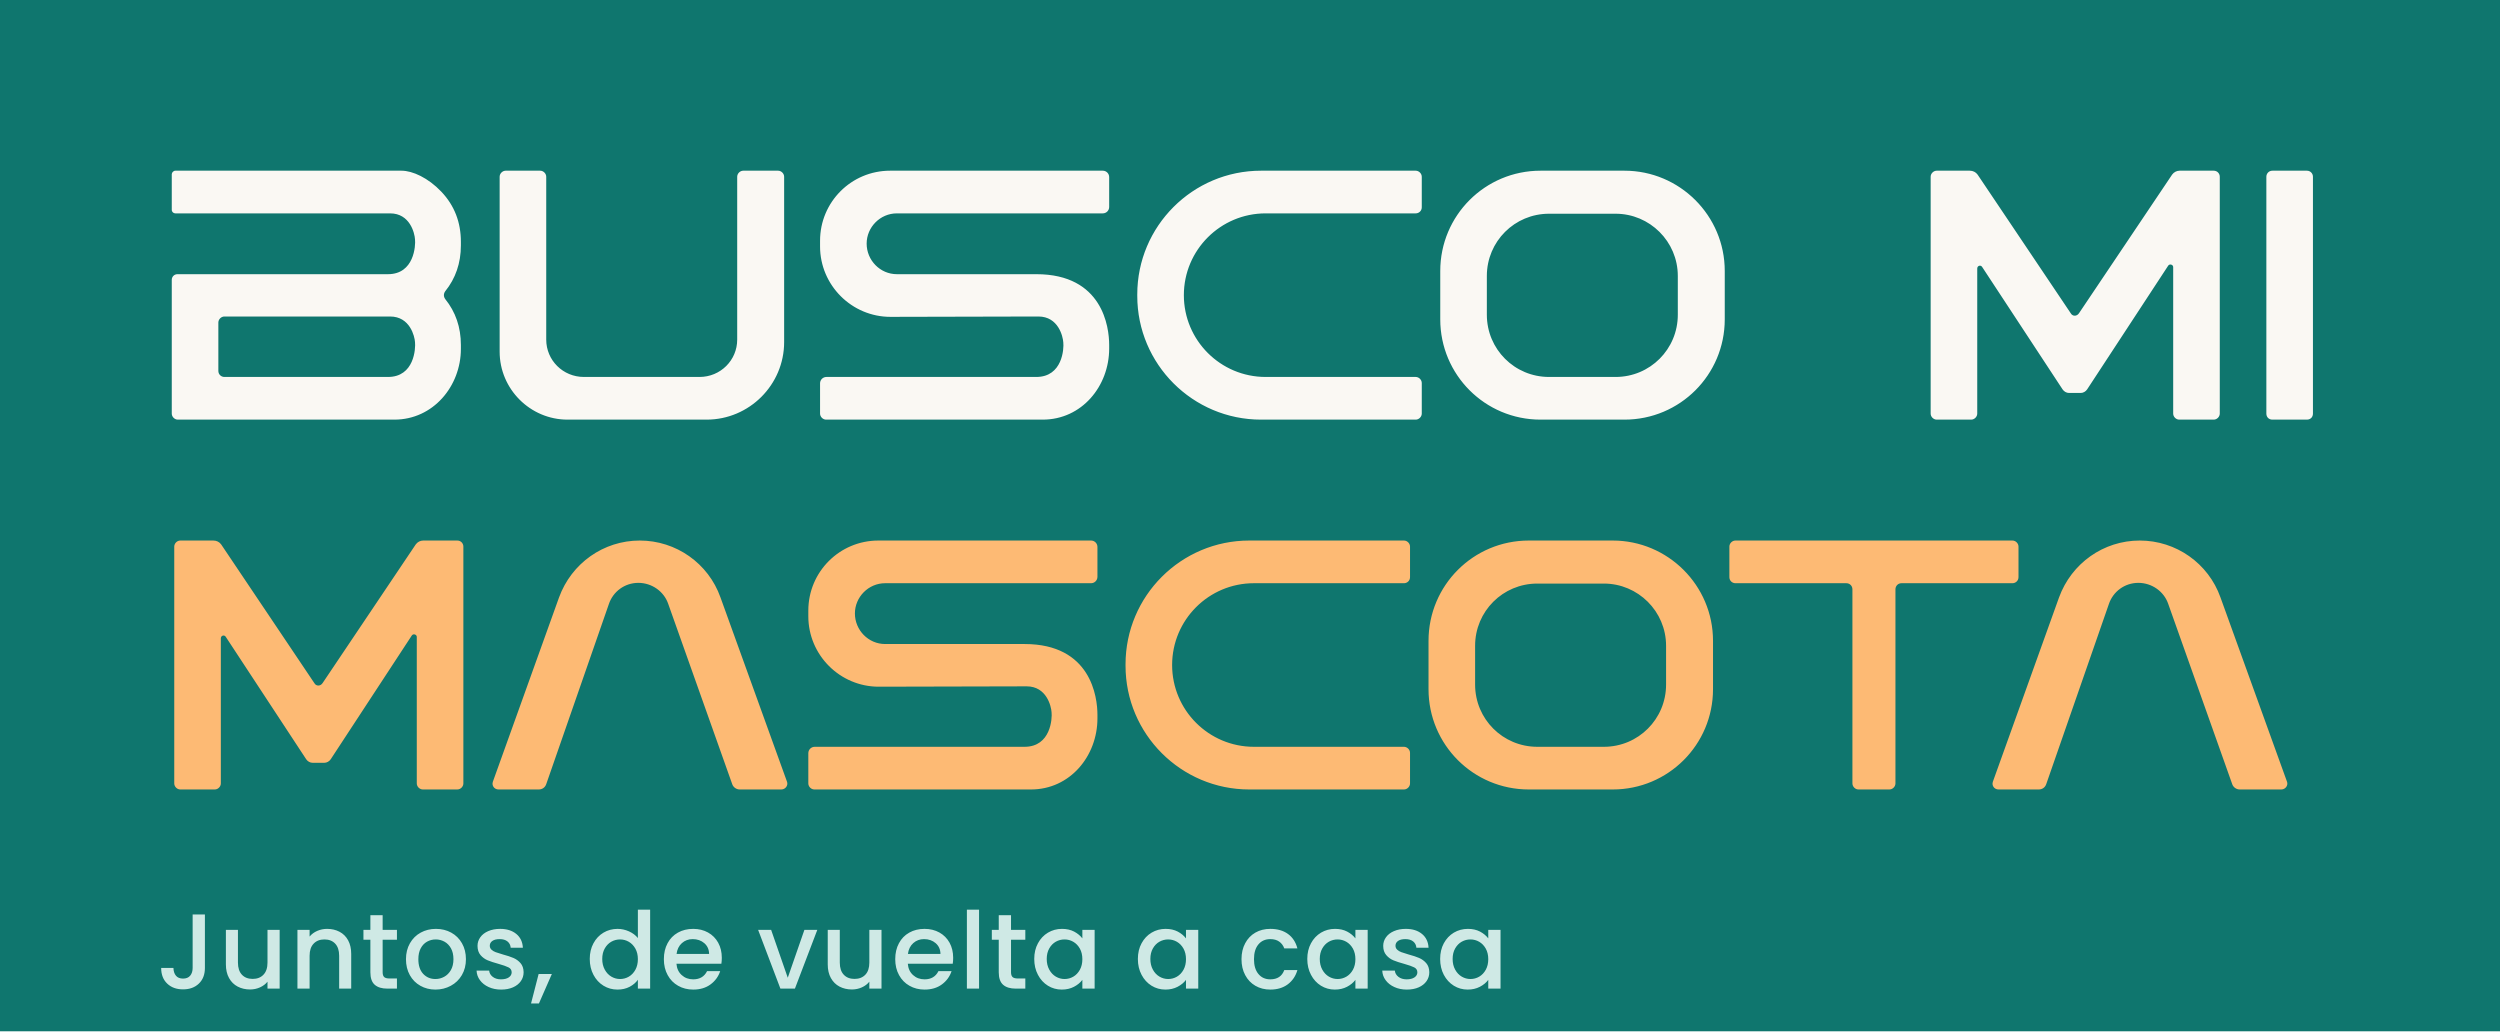
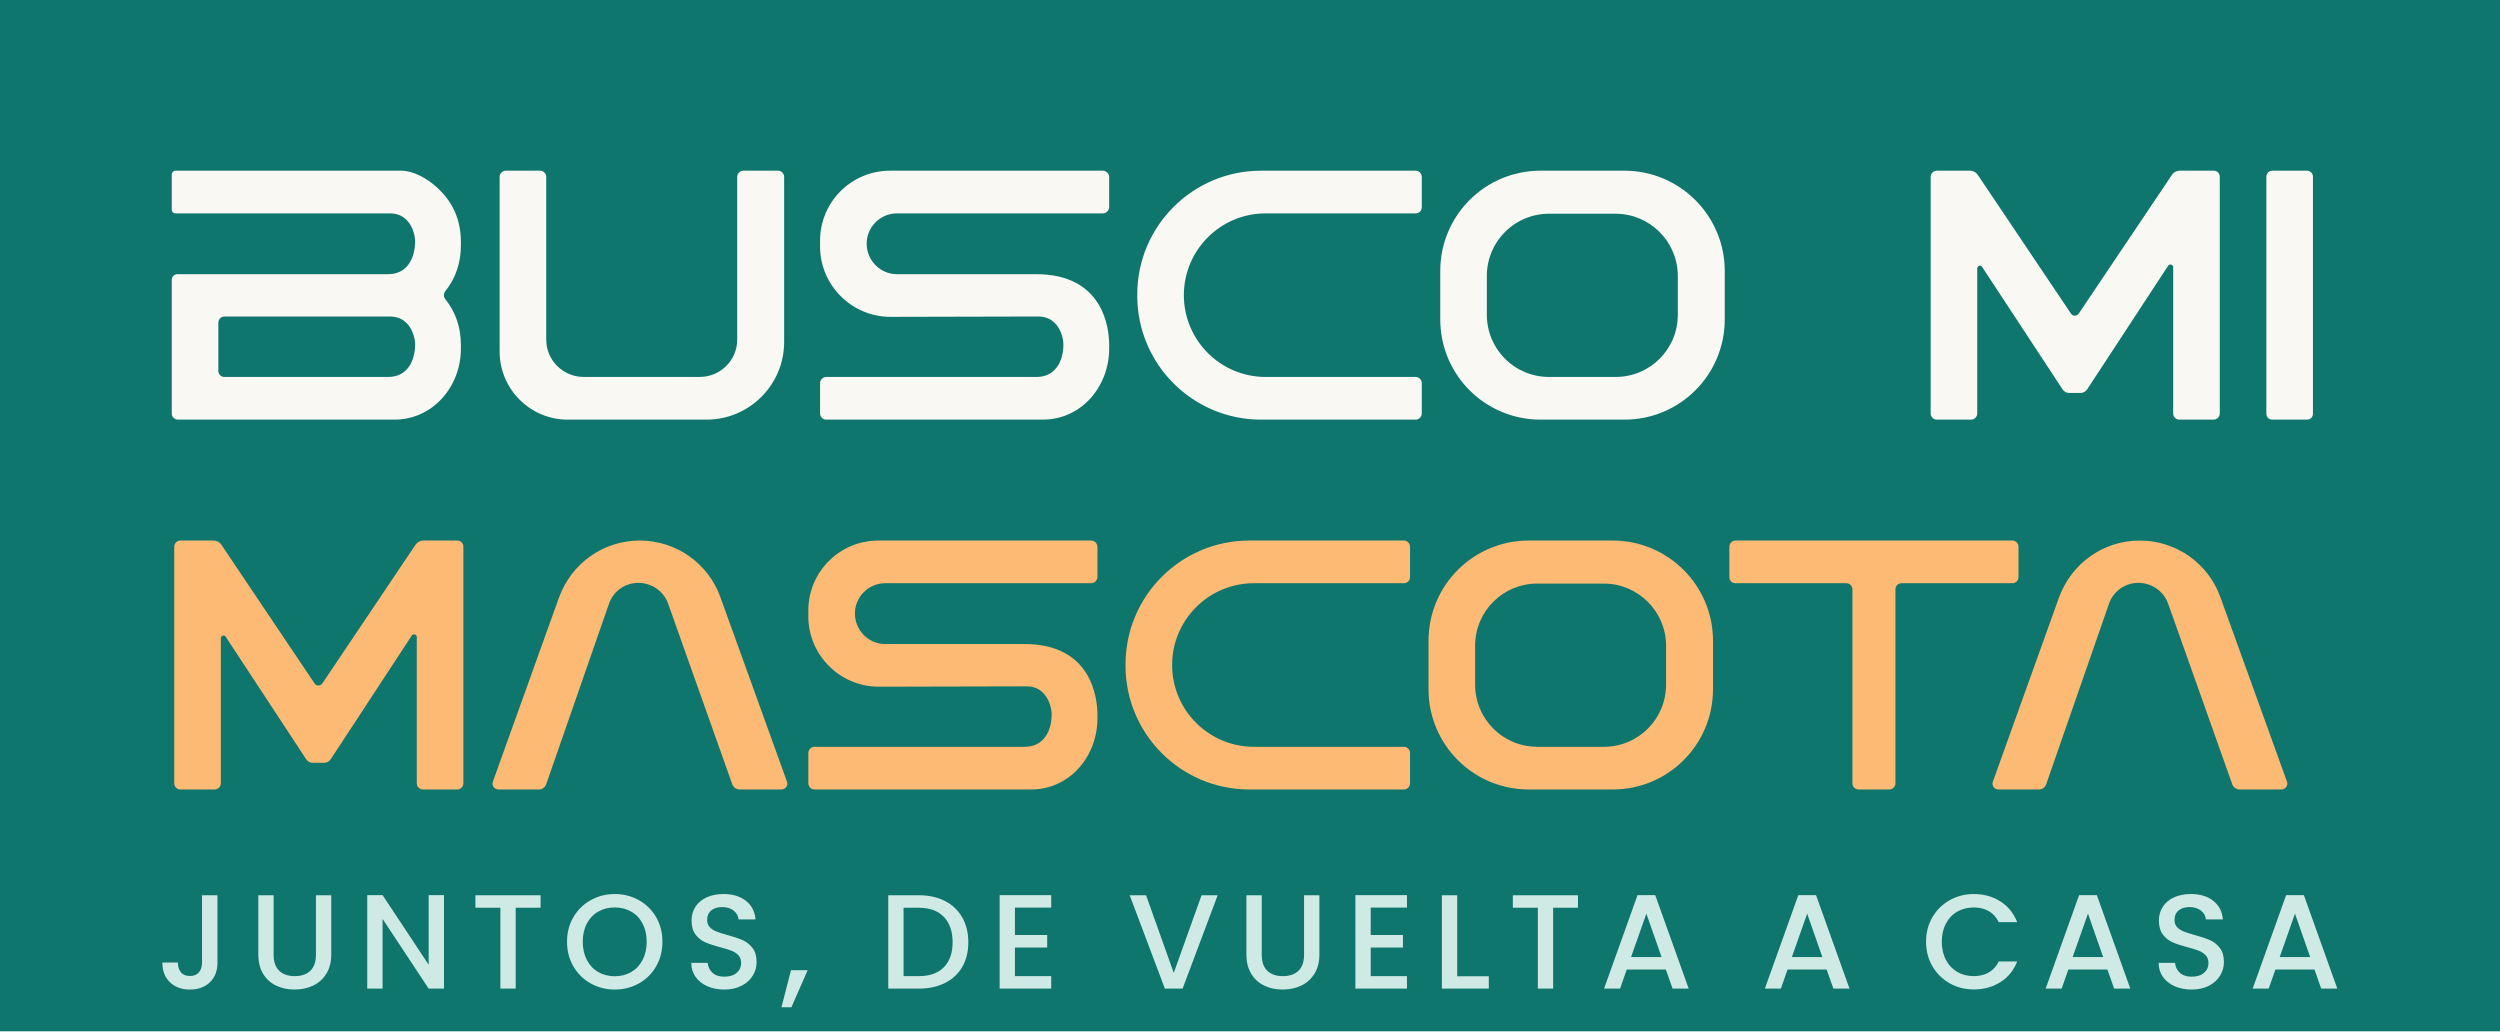
<svg xmlns="http://www.w3.org/2000/svg" viewBox="0 0 703 290" width="703" height="290" role="img" aria-label="Busco mi mascota. Juntos, de vuelta a casa">
  <rect width="703" height="290" fill="#0f766e" />
  <path fill="#faf8f3" d="M129.6 69L129.6 68C129.6 62.5 127.8 57.8 124.1 53.9C120.4 50 116 48 112.9 48L49.3 48C48.8 48 48.3 48.5 48.3 49L48.3 59C48.3 59.6 48.8 60 49.3 60L109.7 60C115.3 60 116.6 65.6 116.7 67.3C116.9 69 116.5 77.1 109.1 77.1L49.9 77.1C49 77.1 48.3 77.8 48.3 78.7L48.3 116.3C48.3 117.2 49.1 118 50 118L110.9 118C121.8 118 129.6 108.6 129.6 98.1L129.6 97C129.6 92 128.1 87.7 125.2 84.1C124.7 83.4 124.7 82.6 125.2 81.9C128.1 78.3 129.6 74 129.6 69M109.1 106L63.1 106C62.2 106 61.4 105.3 61.4 104.3L61.4 90.7C61.4 89.8 62.2 89 63.1 89L109.7 89C115.3 89 116.6 94.6 116.7 96.2C116.9 98 116.5 106 109.1 106M218.8 48L209 48C208.1 48 207.3 48.8 207.3 49.7L207.3 95.5C207.3 101.3 202.6 106 196.7 106L164.2 106C158.3 106 153.6 101.3 153.6 95.5L153.6 49.7C153.6 48.8 152.8 48 151.9 48L142.2 48C141.3 48 140.5 48.8 140.5 49.7L140.5 98.9C140.5 109.4 149.1 118 159.6 118L198.7 118C210.7 118 220.5 108.2 220.5 96.2L220.5 49.7C220.5 48.8 219.7 48 218.8 48M252.2 77.1C247.5 77.1 243.7 73.2 243.7 68.5C243.7 63.9 247.5 60 252.2 60L310.1 60C311.1 60 311.9 59.2 311.9 58.2L311.9 49.8C311.9 48.8 311.1 48 310.1 48L250.3 48C239.4 48 230.6 56.8 230.6 67.7L230.6 69.3C230.6 80.2 239.5 89.1 250.4 89.1L292 89C297.6 89 298.9 94.6 299 96.3C299.2 98 298.8 106 291.4 106L232.4 106C231.4 106 230.6 106.8 230.6 107.8L230.6 116.3C230.6 117.2 231.4 118 232.3 118L293.2 118C304.2 118 311.9 108.6 311.9 98L311.9 97C311.9 92 310.1 77.1 291.4 77.1M355.9 60L398.1 60C399 60 399.8 59.3 399.8 58.3L399.8 49.7C399.8 48.8 399 48 398.1 48L354.6 48C335.4 48 319.8 63.6 319.8 82.8L319.8 83.2C319.8 102.4 335.4 118 354.6 118L398.1 118C399 118 399.8 117.2 399.8 116.3L399.8 107.7C399.8 106.8 399 106 398.1 106L355.9 106C343.2 106 332.9 95.7 332.9 83C332.9 70.3 343.2 60 355.9 60M456.8 48L433.2 48C417.6 48 405 60.6 405 76.2L405 89.8C405 105.4 417.6 118 433.2 118L456.8 118C472.4 118 485 105.4 485 89.8L485 76.2C485 60.6 472.3 48 456.8 48M471.8 88.5C471.8 98.2 464 106 454.3 106L435.6 106C425.9 106 418.1 98.2 418.1 88.5L418.1 77.6C418.1 67.9 425.9 60.1 435.6 60.1L454.3 60.1C463.9 60.1 471.8 67.9 471.8 77.6M612.9 48C612.1 48 611.3 48.4 610.8 49.1L584.6 88.1C584 89 582.8 89 582.3 88.1L556.1 49.1C555.6 48.4 554.8 48 553.9 48L544.6 48C543.7 48 542.9 48.8 542.9 49.7L542.9 116.3C542.9 117.2 543.7 118 544.6 118L554.3 118C555.2 118 556 117.2 556 116.3L556 75.5C556 74.7 557 74.4 557.4 75.1L580 109.5C580.4 110.1 581.1 110.5 581.8 110.5L585.1 110.5C585.8 110.5 586.5 110.1 586.9 109.5L609.7 74.7C610.1 74.1 611.1 74.4 611.1 75.1L611.1 116.3C611.1 117.2 611.9 118 612.8 118L622.5 118C623.4 118 624.2 117.2 624.2 116.3L624.2 49.7C624.2 48.8 623.5 48 622.5 48M648.7 118C649.7 118 650.4 117.3 650.4 116.3L650.4 49.7C650.4 48.8 649.7 48 648.7 48L639 48C638 48 637.3 48.8 637.3 49.7L637.3 116.3C637.3 117.3 638 118 639 118" />
  <path fill="#fdba74" d="M119 152C118.2 152 117.4 152.4 116.9 153.1L90.7 192.1C90.1 193 88.9 193 88.4 192.1L62.2 153.1C61.7 152.4 60.9 152 60 152L50.7 152C49.8 152 49 152.8 49 153.7L49 220.3C49 221.2 49.8 222 50.7 222L60.4 222C61.3 222 62.1 221.2 62.1 220.3L62.1 179.5C62.1 178.7 63.1 178.4 63.5 179.1L86.1 213.5C86.5 214.1 87.2 214.5 87.9 214.5L91.2 214.5C91.9 214.5 92.6 214.1 93 213.5L115.8 178.7C116.2 178.1 117.2 178.4 117.2 179.1L117.2 220.3C117.2 221.2 118 222 118.9 222L128.6 222C129.5 222 130.3 221.2 130.3 220.3L130.3 153.7C130.3 152.8 129.6 152 128.6 152M221.3 219.8L202.6 168C199.2 158.4 190.1 152 179.9 152C169.7 152 160.7 158.4 157.2 168L138.6 219.8C138.2 220.9 139 222 140.2 222L151.5 222C152.5 222 153.3 221.4 153.6 220.5L171.2 169.9C172.4 166.3 175.7 163.9 179.5 163.9C183.3 163.9 186.7 166.3 187.9 169.8L205.9 220.5C206.2 221.4 207.1 222 208 222L219.7 222C220.9 222 221.7 220.8 221.3 219.8M248.9 181.1C244.2 181.1 240.4 177.2 240.4 172.5C240.4 167.9 244.2 164 248.9 164L306.8 164C307.8 164 308.6 163.2 308.6 162.2L308.6 153.8C308.6 152.8 307.8 152 306.8 152L247 152C236.1 152 227.3 160.8 227.3 171.7L227.3 173.3C227.3 184.2 236.2 193.1 247.1 193.1L288.7 193C294.3 193 295.6 198.6 295.7 200.3C295.9 202 295.5 210 288.1 210L229.1 210C228.1 210 227.3 210.8 227.3 211.8L227.3 220.3C227.3 221.2 228.1 222 229 222L289.9 222C300.9 222 308.6 212.6 308.6 202L308.6 201C308.6 196 306.8 181.1 288.1 181.1M352.6 164L394.8 164C395.7 164 396.5 163.3 396.5 162.3L396.5 153.7C396.5 152.8 395.7 152 394.8 152L351.3 152C332.1 152 316.5 167.6 316.5 186.8L316.5 187.2C316.5 206.4 332.1 222 351.3 222L394.8 222C395.7 222 396.5 221.2 396.5 220.3L396.5 211.7C396.5 210.8 395.7 210 394.8 210L352.6 210C339.9 210 329.6 199.7 329.6 187C329.6 174.3 339.9 164 352.6 164M453.5 152L429.9 152C414.3 152 401.7 164.6 401.7 180.2L401.7 193.8C401.7 209.4 414.3 222 429.9 222L453.5 222C469.1 222 481.7 209.4 481.7 193.8L481.7 180.2C481.7 164.6 469 152 453.5 152M468.5 192.5C468.5 202.2 460.7 210 451 210L432.3 210C422.6 210 414.8 202.2 414.8 192.5L414.8 181.6C414.8 171.9 422.6 164.1 432.3 164.1L451 164.1C460.6 164.1 468.5 171.9 468.5 181.6M488 152C487.1 152 486.3 152.8 486.3 153.7L486.3 162.3C486.3 163.3 487.1 164 488 164L519.2 164C520.2 164 520.9 164.8 520.9 165.7L520.9 220.3C520.9 221.2 521.7 222 522.6 222L531.3 222C532.2 222 533 221.2 533 220.3L533 165.7C533 164.8 533.7 164 534.7 164L565.9 164C566.8 164 567.6 163.3 567.6 162.3L567.6 153.7C567.6 152.8 566.8 152 565.9 152M643.1 219.8L624.4 168C621 158.4 611.9 152 601.7 152C591.5 152 582.5 158.4 579 168L560.4 219.8C560 220.9 560.8 222 562 222L573.3 222C574.3 222 575.1 221.4 575.4 220.5L593 169.9C594.2 166.3 597.5 163.9 601.3 163.9C605.1 163.9 608.5 166.3 609.7 169.8L627.7 220.5C628 221.4 628.9 222 629.8 222L641.5 222C642.7 222 643.5 220.8 643.1 219.8" />
-   <path fill="#cfe9e5" d="M54.17 257.15L57.62 257.15L57.62 272.18Q57.62 274.97 55.92 276.59Q54.23 278.21 51.47 278.21L51.47 278.21Q48.71 278.21 47.02 276.59Q45.32 274.97 45.32 272.18L45.32 272.18L48.77 272.18Q48.8 273.56 49.48 274.37Q50.15 275.18 51.47 275.18L51.47 275.18Q52.79 275.18 53.48 274.36Q54.17 273.53 54.17 272.18L54.17 272.18L54.17 257.15M75.22 261.47L78.64 261.47L78.64 278L75.22 278L75.22 276.05Q74.41 277.07 73.11 277.65Q71.8 278.24 70.33 278.24L70.33 278.24Q68.38 278.24 66.84 277.43Q65.29 276.62 64.41 275.03Q63.52 273.44 63.52 271.19L63.52 271.19L63.52 261.47L66.91 261.47L66.91 270.68Q66.91 272.9 68.02 274.08Q69.13 275.27 71.05 275.27L71.05 275.27Q72.97 275.27 74.09 274.08Q75.22 272.9 75.22 270.68L75.22 270.68L75.22 261.47M91.98 261.2Q93.93 261.2 95.47 262.01Q97.02 262.82 97.89 264.41Q98.76 266 98.76 268.25L98.76 268.25L98.76 278L95.37 278L95.37 268.76Q95.37 266.54 94.26 265.36Q93.15 264.17 91.23 264.17L91.23 264.17Q89.31 264.17 88.19 265.36Q87.06 266.54 87.06 268.76L87.06 268.76L87.06 278L83.64 278L83.64 261.47L87.06 261.47L87.06 263.36Q87.9 262.34 89.2 261.77Q90.51 261.2 91.98 261.2L91.98 261.2M111.62 264.26L107.6 264.26L107.6 273.41Q107.6 274.34 108.03 274.75Q108.47 275.15 109.52 275.15L109.52 275.15L111.62 275.15L111.62 278L108.92 278Q106.61 278 105.38 276.92Q104.15 275.84 104.15 273.41L104.15 273.41L104.15 264.26L102.2 264.26L102.2 261.47L104.15 261.47L104.15 257.36L107.6 257.36L107.6 261.47L111.62 261.47L111.62 264.26M122.44 278.27Q120.1 278.27 118.21 277.2Q116.32 276.14 115.24 274.2Q114.16 272.27 114.16 269.72L114.16 269.72Q114.16 267.2 115.27 265.25Q116.38 263.3 118.3 262.25Q120.22 261.2 122.59 261.2L122.59 261.2Q124.96 261.2 126.88 262.25Q128.8 263.3 129.91 265.25Q131.02 267.2 131.02 269.72L131.02 269.72Q131.02 272.24 129.88 274.19Q128.74 276.14 126.77 277.2Q124.81 278.27 122.44 278.27L122.44 278.27M122.44 275.3Q123.76 275.3 124.91 274.67Q126.07 274.04 126.79 272.78Q127.51 271.52 127.51 269.72L127.51 269.72Q127.51 267.92 126.82 266.68Q126.13 265.43 124.99 264.8Q123.85 264.17 122.53 264.17L122.53 264.17Q121.21 264.17 120.08 264.8Q118.96 265.43 118.3 266.68Q117.64 267.92 117.64 269.72L117.64 269.72Q117.64 272.39 119 273.85Q120.37 275.3 122.44 275.3L122.44 275.3M140.91 278.27Q138.96 278.27 137.41 277.56Q135.87 276.86 134.97 275.64Q134.07 274.43 134.01 272.93L134.01 272.93L137.55 272.93Q137.64 273.98 138.56 274.69Q139.47 275.39 140.85 275.39L140.85 275.39Q142.29 275.39 143.09 274.83Q143.88 274.28 143.88 273.41L143.88 273.41Q143.88 272.48 143 272.03Q142.11 271.58 140.19 271.04L140.19 271.04Q138.33 270.53 137.16 270.05Q135.99 269.57 135.13 268.58Q134.28 267.59 134.28 265.97L134.28 265.97Q134.28 264.65 135.06 263.56Q135.84 262.46 137.29 261.83Q138.75 261.2 140.64 261.2L140.64 261.2Q143.46 261.2 145.19 262.63Q146.91 264.05 147.03 266.51L147.03 266.51L143.61 266.51Q143.52 265.4 142.71 264.74Q141.9 264.08 140.52 264.08L140.52 264.08Q139.17 264.08 138.45 264.59Q137.73 265.1 137.73 265.94L137.73 265.94Q137.73 266.6 138.21 267.05Q138.69 267.5 139.38 267.75Q140.07 268.01 141.42 268.4L141.42 268.4Q143.22 268.88 144.38 269.38Q145.53 269.87 146.37 270.83Q147.21 271.79 147.24 273.38L147.24 273.38Q147.24 274.79 146.46 275.9Q145.68 277.01 144.25 277.64Q142.83 278.27 140.91 278.27L140.91 278.27M151.46 273.89L155.18 273.89L151.55 282.17L149.33 282.17L151.46 273.89M165.84 269.66Q165.84 267.17 166.88 265.25Q167.91 263.33 169.7 262.26Q171.48 261.2 173.67 261.2L173.67 261.2Q175.29 261.2 176.87 261.9Q178.44 262.61 179.37 263.78L179.37 263.78L179.37 255.8L182.82 255.8L182.82 278L179.37 278L179.37 275.51Q178.53 276.71 177.05 277.49Q175.56 278.27 173.64 278.27L173.64 278.27Q171.48 278.27 169.7 277.18Q167.91 276.08 166.88 274.12Q165.84 272.15 165.84 269.66L165.84 269.66M179.37 269.72Q179.37 268.01 178.67 266.75Q177.96 265.49 176.82 264.83Q175.68 264.17 174.36 264.17L174.36 264.17Q173.04 264.17 171.9 264.81Q170.76 265.46 170.06 266.7Q169.35 267.95 169.35 269.66L169.35 269.66Q169.35 271.37 170.06 272.66Q170.76 273.95 171.92 274.63Q173.07 275.3 174.36 275.3L174.36 275.3Q175.68 275.3 176.82 274.64Q177.96 273.98 178.67 272.7Q179.37 271.43 179.37 269.72L179.37 269.72M202.97 269.33Q202.97 270.26 202.85 271.01L202.85 271.01L190.22 271.01Q190.37 272.99 191.69 274.19Q193.01 275.39 194.93 275.39L194.93 275.39Q197.69 275.39 198.83 273.08L198.83 273.08L202.52 273.08Q201.77 275.36 199.81 276.81Q197.84 278.27 194.93 278.27L194.93 278.27Q192.56 278.27 190.69 277.2Q188.81 276.14 187.75 274.2Q186.68 272.27 186.68 269.72L186.68 269.72Q186.68 267.17 187.72 265.24Q188.75 263.3 190.63 262.25Q192.5 261.2 194.93 261.2L194.93 261.2Q197.27 261.2 199.1 262.22Q200.93 263.24 201.95 265.08Q202.97 266.93 202.97 269.33L202.97 269.33M190.25 268.25L199.4 268.25Q199.37 266.36 198.05 265.22Q196.73 264.08 194.78 264.08L194.78 264.08Q193.01 264.08 191.75 265.2Q190.49 266.33 190.25 268.25L190.25 268.25M216.84 261.47L221.52 274.94L226.2 261.47L229.83 261.47L223.53 278L219.45 278L213.18 261.47L216.84 261.47M244.46 261.47L247.88 261.47L247.88 278L244.46 278L244.46 276.05Q243.65 277.07 242.35 277.65Q241.04 278.24 239.57 278.24L239.57 278.24Q237.62 278.24 236.08 277.43Q234.53 276.62 233.65 275.03Q232.76 273.44 232.76 271.19L232.76 271.19L232.76 261.47L236.15 261.47L236.15 270.68Q236.15 272.9 237.26 274.08Q238.37 275.27 240.29 275.27L240.29 275.27Q242.21 275.27 243.34 274.08Q244.46 272.9 244.46 270.68L244.46 270.68L244.46 261.47M268.03 269.33Q268.03 270.26 267.91 271.01L267.91 271.01L255.28 271.01Q255.43 272.99 256.75 274.19Q258.07 275.39 259.99 275.39L259.99 275.39Q262.75 275.39 263.89 273.08L263.89 273.08L267.58 273.08Q266.83 275.36 264.87 276.81Q262.9 278.27 259.99 278.27L259.99 278.27Q257.62 278.27 255.75 277.2Q253.87 276.14 252.81 274.2Q251.74 272.27 251.74 269.72L251.74 269.72Q251.74 267.17 252.78 265.24Q253.81 263.3 255.69 262.25Q257.56 261.2 259.99 261.2L259.99 261.2Q262.33 261.2 264.16 262.22Q265.99 263.24 267.01 265.08Q268.03 266.93 268.03 269.33L268.03 269.33M255.31 268.25L264.46 268.25Q264.43 266.36 263.11 265.22Q261.79 264.08 259.84 264.08L259.84 264.08Q258.07 264.08 256.81 265.2Q255.55 266.33 255.31 268.25L255.31 268.25M271.89 255.8L275.31 255.8L275.31 278L271.89 278L271.89 255.8M288.32 264.26L284.3 264.26L284.3 273.41Q284.3 274.34 284.74 274.75Q285.17 275.15 286.22 275.15L286.22 275.15L288.32 275.15L288.32 278L285.62 278Q283.31 278 282.08 276.92Q280.85 275.84 280.85 273.41L280.85 273.41L280.85 264.26L278.9 264.26L278.9 261.47L280.85 261.47L280.85 257.36L284.3 257.36L284.3 261.47L288.32 261.47L288.32 264.26M290.83 269.66Q290.83 267.17 291.87 265.25Q292.9 263.33 294.69 262.26Q296.47 261.2 298.63 261.2L298.63 261.2Q300.58 261.2 302.04 261.96Q303.49 262.73 304.36 263.87L304.36 263.87L304.36 261.47L307.81 261.47L307.81 278L304.36 278L304.36 275.54Q303.49 276.71 301.99 277.49Q300.49 278.27 298.57 278.27L298.57 278.27Q296.44 278.27 294.67 277.18Q292.9 276.08 291.87 274.12Q290.83 272.15 290.83 269.66L290.83 269.66M304.36 269.72Q304.36 268.01 303.66 266.75Q302.95 265.49 301.81 264.83Q300.67 264.17 299.35 264.17L299.35 264.17Q298.03 264.17 296.89 264.81Q295.75 265.46 295.05 266.7Q294.34 267.95 294.34 269.66L294.34 269.66Q294.34 271.37 295.05 272.66Q295.75 273.95 296.91 274.63Q298.06 275.3 299.35 275.3L299.35 275.3Q300.67 275.3 301.81 274.64Q302.95 273.98 303.66 272.7Q304.36 271.43 304.36 269.72L304.36 269.72M319.97 269.66Q319.97 267.17 321.01 265.25Q322.04 263.33 323.83 262.26Q325.61 261.2 327.77 261.2L327.77 261.2Q329.72 261.2 331.18 261.96Q332.63 262.73 333.5 263.87L333.5 263.87L333.5 261.47L336.95 261.47L336.95 278L333.5 278L333.5 275.54Q332.63 276.71 331.13 277.49Q329.63 278.27 327.71 278.27L327.71 278.27Q325.58 278.27 323.81 277.18Q322.04 276.08 321.01 274.12Q319.97 272.15 319.97 269.66L319.97 269.66M333.5 269.72Q333.5 268.01 332.8 266.75Q332.09 265.49 330.95 264.83Q329.81 264.17 328.49 264.17L328.49 264.17Q327.17 264.17 326.03 264.81Q324.89 265.46 324.19 266.7Q323.48 267.95 323.48 269.66L323.48 269.66Q323.48 271.37 324.19 272.66Q324.89 273.95 326.05 274.63Q327.2 275.3 328.49 275.3L328.49 275.3Q329.81 275.3 330.95 274.64Q332.09 273.98 332.8 272.7Q333.5 271.43 333.5 269.72L333.5 269.72M349.11 269.72Q349.11 267.17 350.15 265.24Q351.18 263.3 353.01 262.25Q354.84 261.2 357.21 261.2L357.21 261.2Q360.21 261.2 362.18 262.63Q364.14 264.05 364.83 266.69L364.83 266.69L361.14 266.69Q360.69 265.46 359.7 264.77Q358.71 264.08 357.21 264.08L357.21 264.08Q355.11 264.08 353.87 265.56Q352.62 267.05 352.62 269.72L352.62 269.72Q352.62 272.39 353.87 273.89Q355.11 275.39 357.21 275.39L357.21 275.39Q360.18 275.39 361.14 272.78L361.14 272.78L364.83 272.78Q364.11 275.3 362.13 276.79Q360.15 278.27 357.21 278.27L357.21 278.27Q354.84 278.27 353.01 277.2Q351.18 276.14 350.15 274.2Q349.11 272.27 349.11 269.72L349.11 269.72M367.61 269.66Q367.61 267.17 368.65 265.25Q369.68 263.33 371.47 262.26Q373.25 261.2 375.41 261.2L375.41 261.2Q377.36 261.2 378.82 261.96Q380.27 262.73 381.14 263.87L381.14 263.87L381.14 261.47L384.59 261.47L384.59 278L381.14 278L381.14 275.54Q380.27 276.71 378.77 277.49Q377.27 278.27 375.35 278.27L375.35 278.27Q373.22 278.27 371.45 277.18Q369.68 276.08 368.65 274.12Q367.61 272.15 367.61 269.66L367.61 269.66M381.14 269.72Q381.14 268.01 380.44 266.75Q379.73 265.49 378.59 264.83Q377.45 264.17 376.13 264.17L376.13 264.17Q374.81 264.17 373.67 264.81Q372.53 265.46 371.83 266.7Q371.12 267.95 371.12 269.66L371.12 269.66Q371.12 271.37 371.83 272.66Q372.53 273.95 373.69 274.63Q374.84 275.3 376.13 275.3L376.13 275.3Q377.45 275.3 378.59 274.64Q379.73 273.98 380.44 272.7Q381.14 271.43 381.14 269.72L381.14 269.72M395.59 278.27Q393.64 278.27 392.1 277.56Q390.55 276.86 389.65 275.64Q388.75 274.43 388.69 272.93L388.69 272.93L392.23 272.93Q392.32 273.98 393.24 274.69Q394.15 275.39 395.53 275.39L395.53 275.39Q396.97 275.39 397.77 274.83Q398.56 274.28 398.56 273.41L398.56 273.41Q398.56 272.48 397.68 272.03Q396.79 271.58 394.87 271.04L394.87 271.04Q393.01 270.53 391.84 270.05Q390.67 269.57 389.82 268.58Q388.96 267.59 388.96 265.97L388.96 265.97Q388.96 264.65 389.74 263.56Q390.52 262.46 391.98 261.83Q393.43 261.2 395.32 261.2L395.32 261.2Q398.14 261.2 399.87 262.63Q401.59 264.05 401.71 266.51L401.71 266.51L398.29 266.51Q398.2 265.4 397.39 264.74Q396.58 264.08 395.2 264.08L395.2 264.08Q393.85 264.08 393.13 264.59Q392.41 265.1 392.41 265.94L392.41 265.94Q392.41 266.6 392.89 267.05Q393.37 267.5 394.06 267.75Q394.75 268.01 396.1 268.4L396.1 268.4Q397.9 268.88 399.06 269.38Q400.21 269.87 401.05 270.83Q401.89 271.79 401.92 273.38L401.92 273.38Q401.92 274.79 401.14 275.9Q400.36 277.01 398.94 277.64Q397.51 278.27 395.59 278.27L395.59 278.27M404.97 269.66Q404.97 267.17 406 265.25Q407.04 263.33 408.82 262.26Q410.61 261.2 412.77 261.2L412.77 261.2Q414.72 261.2 416.18 261.96Q417.63 262.73 418.5 263.87L418.5 263.87L418.5 261.47L421.95 261.47L421.95 278L418.5 278L418.5 275.54Q417.63 276.71 416.13 277.49Q414.63 278.27 412.71 278.27L412.71 278.27Q410.58 278.27 408.81 277.18Q407.04 276.08 406 274.12Q404.97 272.15 404.97 269.66L404.97 269.66M418.5 269.72Q418.5 268.01 417.8 266.75Q417.09 265.49 415.95 264.83Q414.81 264.17 413.49 264.17L413.49 264.17Q412.17 264.17 411.03 264.81Q409.89 265.46 409.19 266.7Q408.48 267.95 408.48 269.66L408.48 269.66Q408.48 271.37 409.19 272.66Q409.89 273.95 411.05 274.63Q412.2 275.3 413.49 275.3L413.49 275.3Q414.81 275.3 415.95 274.64Q417.09 273.98 417.8 272.7Q418.5 271.43 418.5 269.72L418.5 269.72" />
+   <path fill="#cfe9e5" d="M56.81 251.74L61.15 251.74L61.15 270.67Q61.15 274.18 59.02 276.22Q56.88 278.26 53.41 278.26L53.41 278.26Q49.93 278.26 47.8 276.22Q45.66 274.18 45.66 270.67L45.66 270.67L50.01 270.67Q50.04 272.41 50.89 273.43Q51.74 274.45 53.41 274.45L53.41 274.45Q55.07 274.45 55.94 273.41Q56.81 272.37 56.81 270.67L56.81 270.67L56.81 251.74M72.64 251.74L76.94 251.74L76.94 268.48Q76.94 271.46 78.51 272.98Q80.08 274.49 82.87 274.49L82.87 274.49Q85.71 274.49 87.27 272.98Q88.84 271.46 88.84 268.48L88.84 268.48L88.84 251.74L93.15 251.74L93.15 268.4Q93.15 271.62 91.75 273.84Q90.35 276.07 88.01 277.17Q85.67 278.26 82.84 278.26L82.84 278.26Q80 278.26 77.68 277.17Q75.36 276.07 74 273.84Q72.64 271.62 72.64 268.4L72.64 268.4L72.64 251.74M124.85 251.71L124.85 278L120.54 278L107.58 258.39L107.58 278L103.27 278L103.27 251.71L107.58 251.71L120.54 271.28L120.54 251.71L124.85 251.71M133.69 251.74L152.01 251.74L152.01 255.26L145.02 255.26L145.02 278L140.71 278L140.71 255.26L133.69 255.26L133.69 251.74M172.86 278.26Q169.2 278.26 166.12 276.55Q163.04 274.83 161.24 271.75Q159.45 268.67 159.45 264.82L159.45 264.82Q159.45 260.96 161.24 257.9Q163.04 254.84 166.12 253.12Q169.2 251.4 172.86 251.4L172.86 251.4Q176.56 251.4 179.64 253.12Q182.72 254.84 184.5 257.9Q186.27 260.96 186.27 264.82L186.27 264.82Q186.27 268.67 184.5 271.75Q182.72 274.83 179.64 276.55Q176.56 278.26 172.86 278.26L172.86 278.26M172.86 274.52Q175.47 274.52 177.51 273.33Q179.55 272.14 180.7 269.93Q181.85 267.72 181.85 264.82L181.85 264.82Q181.85 261.91 180.7 259.72Q179.55 257.52 177.51 256.35Q175.47 255.18 172.86 255.18L172.86 255.18Q170.25 255.18 168.21 256.35Q166.17 257.52 165.02 259.72Q163.87 261.91 163.87 264.82L163.87 264.82Q163.87 267.72 165.02 269.93Q166.17 272.14 168.21 273.33Q170.25 274.52 172.86 274.52L172.86 274.52M203.69 278.26Q201.04 278.26 198.93 277.34Q196.81 276.41 195.6 274.71Q194.39 273.01 194.39 270.75L194.39 270.75L199 270.75Q199.16 272.45 200.35 273.54Q201.54 274.64 203.69 274.64L203.69 274.64Q205.92 274.64 207.16 273.56Q208.41 272.48 208.41 270.78L208.41 270.78Q208.41 269.46 207.64 268.63Q206.86 267.8 205.71 267.35Q204.56 266.89 202.52 266.36L202.52 266.36Q199.95 265.68 198.34 264.99Q196.74 264.29 195.6 262.81Q194.47 261.34 194.47 258.88L194.47 258.88Q194.47 256.62 195.6 254.92Q196.74 253.22 198.78 252.31Q200.82 251.4 203.5 251.4L203.5 251.4Q207.32 251.4 209.75 253.31Q212.19 255.22 212.45 258.54L212.45 258.54L207.69 258.54Q207.58 257.11 206.33 256.09Q205.09 255.07 203.05 255.07L203.05 255.07Q201.2 255.07 200.02 256.01Q198.85 256.96 198.85 258.73L198.85 258.73Q198.85 259.94 199.59 260.72Q200.33 261.49 201.46 261.94Q202.59 262.4 204.56 262.93L204.56 262.93Q207.16 263.64 208.81 264.36Q210.45 265.08 211.6 266.57Q212.76 268.06 212.76 270.56L212.76 270.56Q212.76 272.56 211.68 274.34Q210.6 276.11 208.54 277.19Q206.48 278.26 203.69 278.26L203.69 278.26M222.43 272.82L227.11 272.82L222.54 283.25L219.74 283.25L222.43 272.82M258.35 251.74Q262.55 251.74 265.7 253.35Q268.86 254.96 270.57 257.96Q272.29 260.96 272.29 264.97L272.29 264.97Q272.29 268.97 270.57 271.92Q268.86 274.86 265.7 276.43Q262.55 278 258.35 278L258.35 278L249.78 278L249.78 251.74L258.35 251.74M258.35 274.49Q262.96 274.49 265.42 271.99Q267.87 269.5 267.87 264.97L267.87 264.97Q267.87 260.4 265.42 257.83Q262.96 255.26 258.35 255.26L258.35 255.26L254.08 255.26L254.08 274.49L258.35 274.49M295.6 255.22L285.4 255.22L285.4 262.93L294.47 262.93L294.47 266.44L285.4 266.44L285.4 274.49L295.6 274.49L295.6 278L281.1 278L281.1 251.71L295.6 251.71L295.6 255.22M337.88 251.74L342.41 251.74L332.55 278L327.56 278L317.67 251.74L322.27 251.74L330.06 273.58L337.88 251.74M350.49 251.74L354.8 251.74L354.8 268.48Q354.8 271.46 356.37 272.98Q357.94 274.49 360.73 274.49L360.73 274.49Q363.57 274.49 365.13 272.98Q366.7 271.46 366.7 268.48L366.7 268.48L366.7 251.74L371.01 251.74L371.01 268.4Q371.01 271.62 369.61 273.84Q368.21 276.07 365.87 277.17Q363.53 278.26 360.69 278.26L360.69 278.26Q357.86 278.26 355.54 277.17Q353.21 276.07 351.85 273.84Q350.49 271.62 350.49 268.4L350.49 268.4L350.49 251.74M395.64 255.22L385.44 255.22L385.44 262.93L394.51 262.93L394.51 266.44L385.44 266.44L385.44 274.49L395.64 274.49L395.64 278L381.13 278L381.13 251.71L395.64 251.71L395.64 255.22M409.77 251.74L409.77 274.52L418.65 274.52L418.65 278L405.46 278L405.46 251.74L409.77 251.74M425.41 251.74L443.73 251.74L443.73 255.26L436.74 255.26L436.74 278L432.44 278L432.44 255.26L425.41 255.26L425.41 251.74M470.33 278L468.44 272.64L457.44 272.64L455.56 278L451.06 278L460.47 251.71L465.45 251.71L474.86 278L470.33 278M458.65 269.12L467.23 269.12L462.96 256.92L458.65 269.12M515.55 278L513.66 272.64L502.66 272.64L500.78 278L496.28 278L505.69 251.71L510.67 251.71L520.08 278L515.55 278M503.87 269.12L512.45 269.12L508.18 256.92L503.87 269.12M541.61 264.82Q541.61 260.96 543.41 257.9Q545.2 254.84 548.28 253.12Q551.36 251.4 555.03 251.4L555.03 251.4Q559.22 251.4 562.49 253.46Q565.75 255.52 567.23 259.3L567.23 259.3L562.05 259.3Q561.03 257.22 559.22 256.2Q557.41 255.18 555.03 255.18L555.03 255.18Q552.42 255.18 550.38 256.35Q548.34 257.52 547.19 259.72Q546.03 261.91 546.03 264.82L546.03 264.82Q546.03 267.72 547.19 269.92Q548.34 272.11 550.38 273.3Q552.42 274.49 555.03 274.49L555.03 274.49Q557.41 274.49 559.22 273.47Q561.03 272.45 562.05 270.37L562.05 270.37L567.23 270.37Q565.75 274.15 562.49 276.19Q559.22 278.23 555.03 278.23L555.03 278.23Q551.32 278.23 548.26 276.51Q545.2 274.79 543.41 271.73Q541.61 268.67 541.61 264.82L541.61 264.82M594.5 278L592.61 272.64L581.62 272.64L579.73 278L575.24 278L584.64 251.71L589.63 251.71L599.04 278L594.5 278M582.83 269.12L591.41 269.12L587.14 256.92L582.83 269.12M616.3 278.26Q613.66 278.26 611.54 277.34Q609.43 276.41 608.22 274.71Q607.01 273.01 607.01 270.75L607.01 270.75L611.62 270.75Q611.77 272.45 612.96 273.54Q614.15 274.64 616.3 274.64L616.3 274.64Q618.53 274.64 619.78 273.56Q621.02 272.48 621.02 270.78L621.02 270.78Q621.02 269.46 620.25 268.63Q619.48 267.8 618.32 267.35Q617.17 266.89 615.13 266.36L615.13 266.36Q612.56 265.68 610.96 264.99Q609.35 264.29 608.22 262.81Q607.08 261.34 607.08 258.88L607.08 258.88Q607.08 256.62 608.22 254.92Q609.35 253.22 611.39 252.31Q613.43 251.4 616.11 251.4L616.11 251.4Q619.93 251.4 622.37 253.31Q624.8 255.22 625.07 258.54L625.07 258.54L620.31 258.54Q620.19 257.11 618.95 256.09Q617.7 255.07 615.66 255.07L615.66 255.07Q613.81 255.07 612.64 256.01Q611.47 256.96 611.47 258.73L611.47 258.73Q611.47 259.94 612.2 260.72Q612.94 261.49 614.07 261.94Q615.21 262.4 617.17 262.93L617.17 262.93Q619.78 263.64 621.42 264.36Q623.06 265.08 624.22 266.57Q625.37 268.06 625.37 270.56L625.37 270.56Q625.37 272.56 624.29 274.34Q623.22 276.11 621.16 277.19Q619.1 278.26 616.3 278.26L616.3 278.26M652.72 278L650.83 272.64L639.84 272.64L637.95 278L633.45 278L642.86 251.71L647.85 251.71L657.25 278L652.72 278M641.05 269.12L649.62 269.12L645.35 256.92L641.05 269.12" />
</svg>
